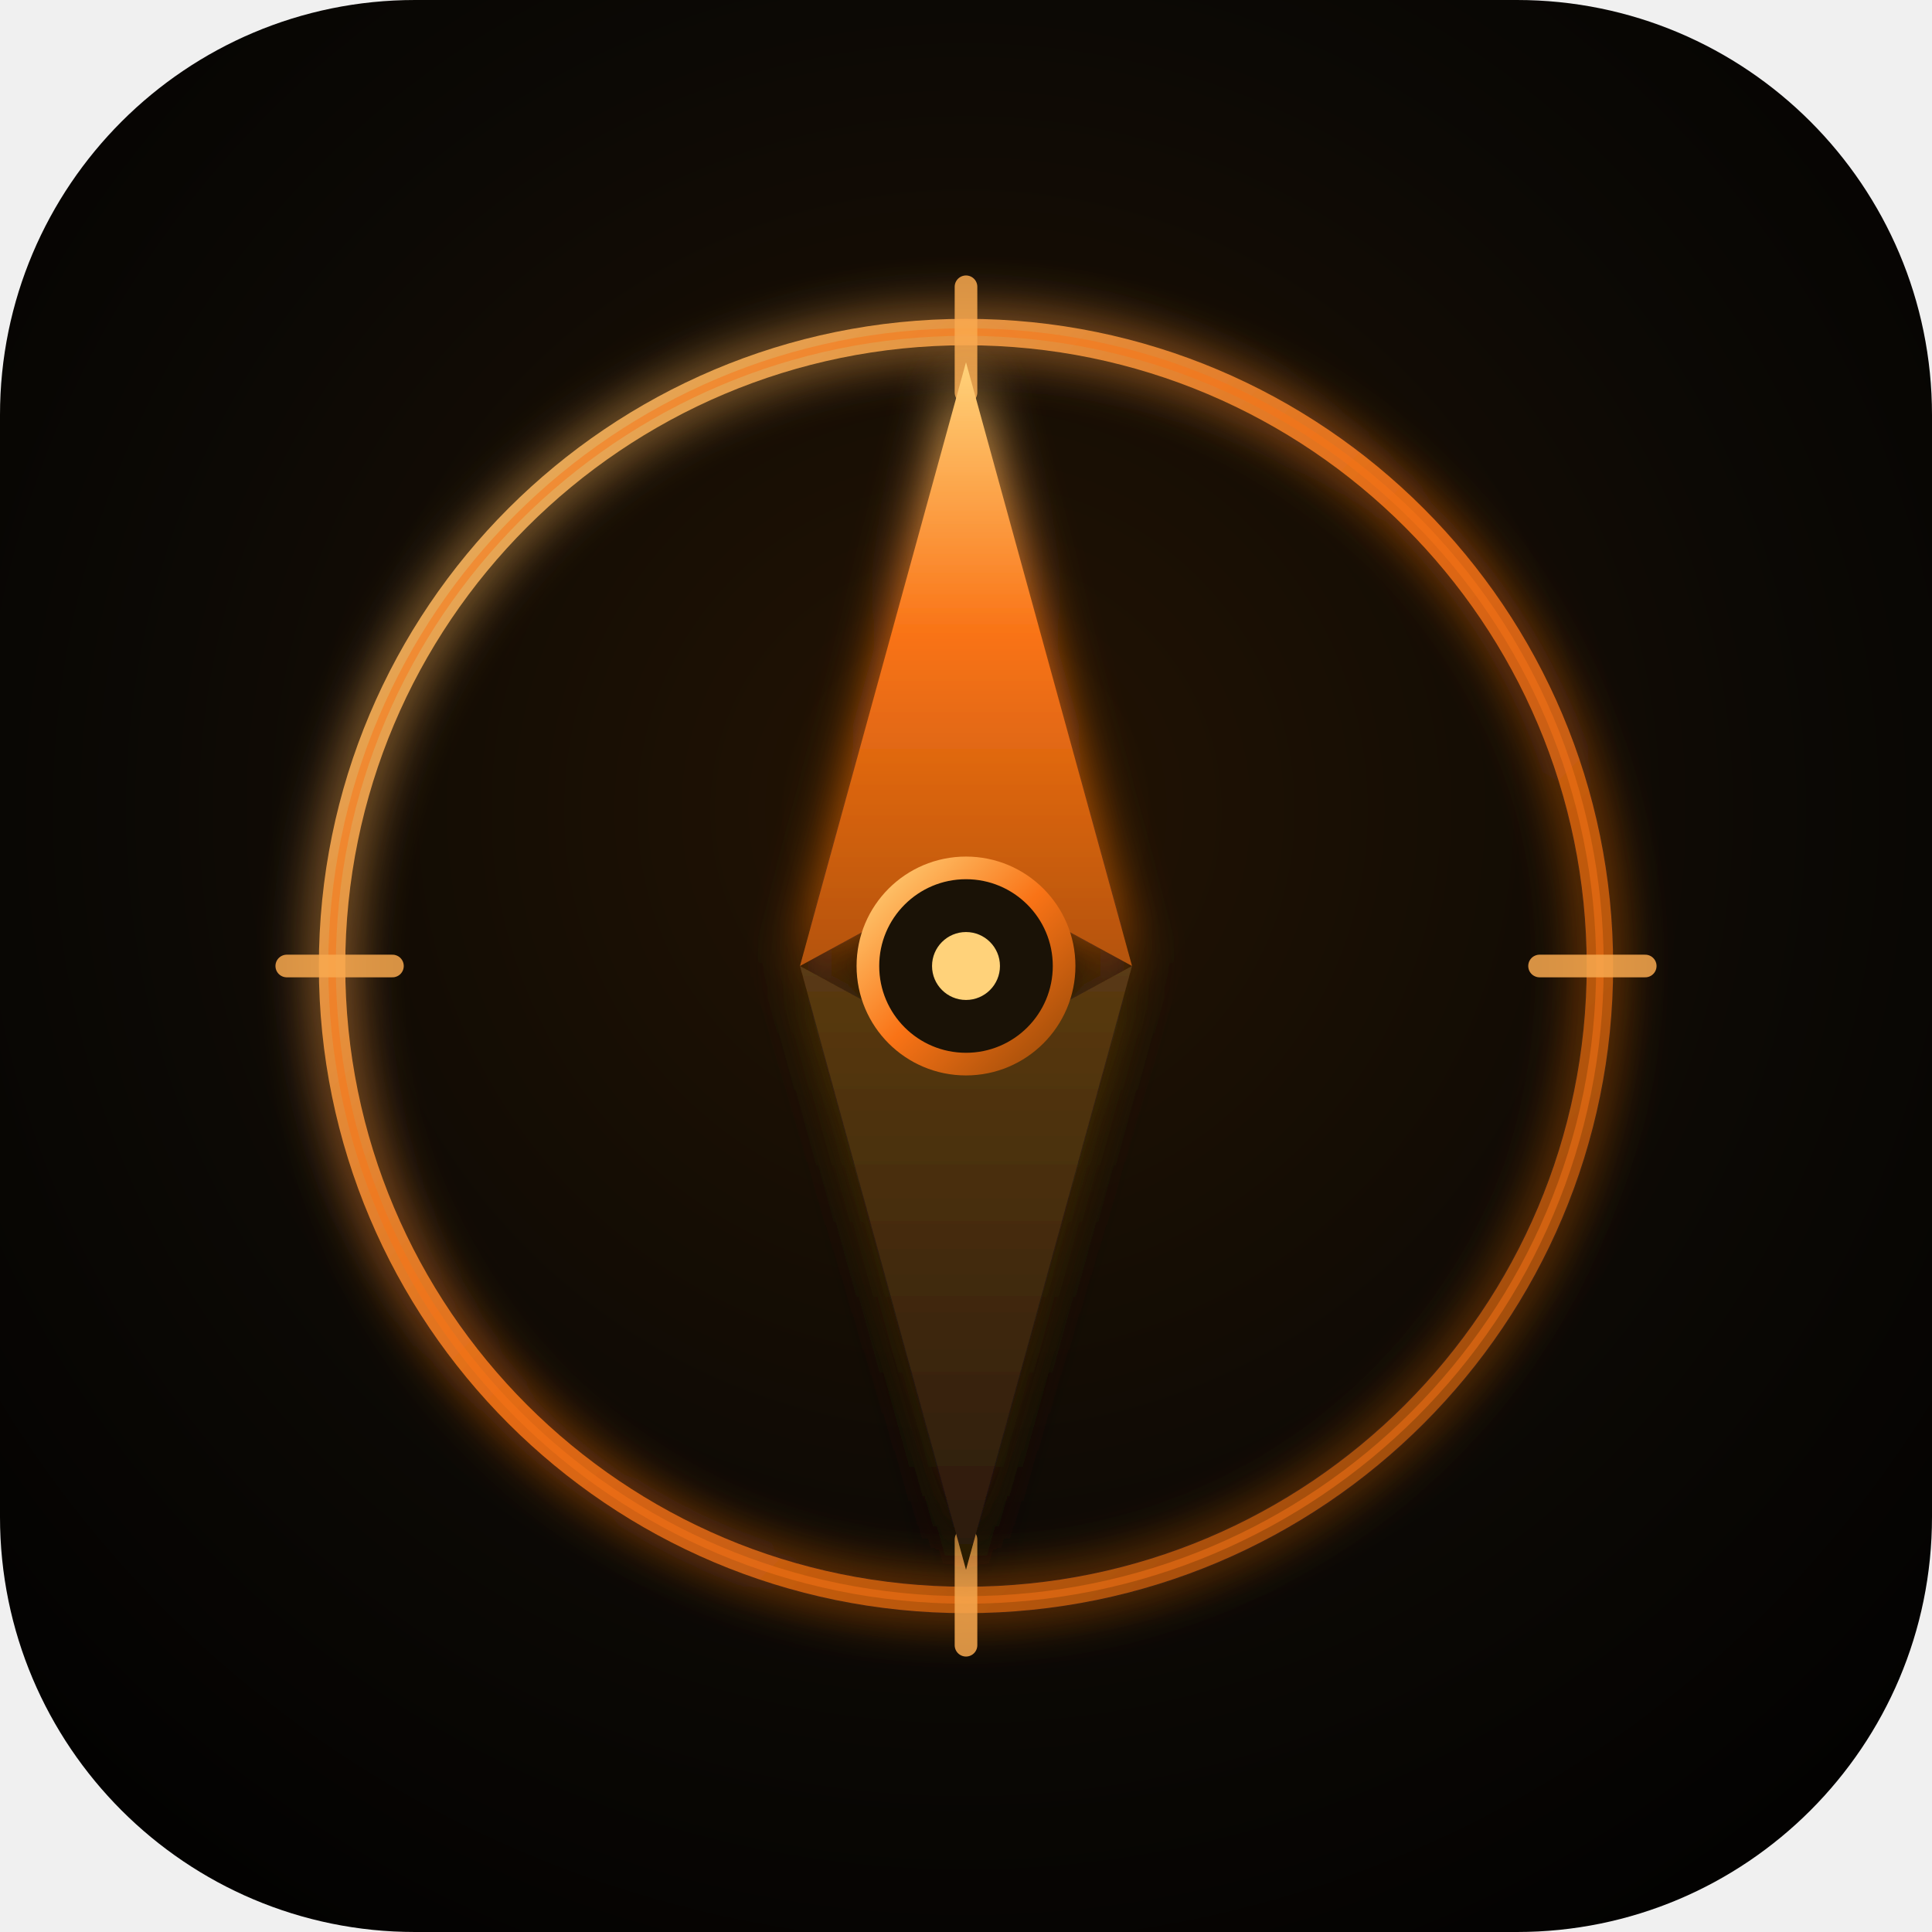
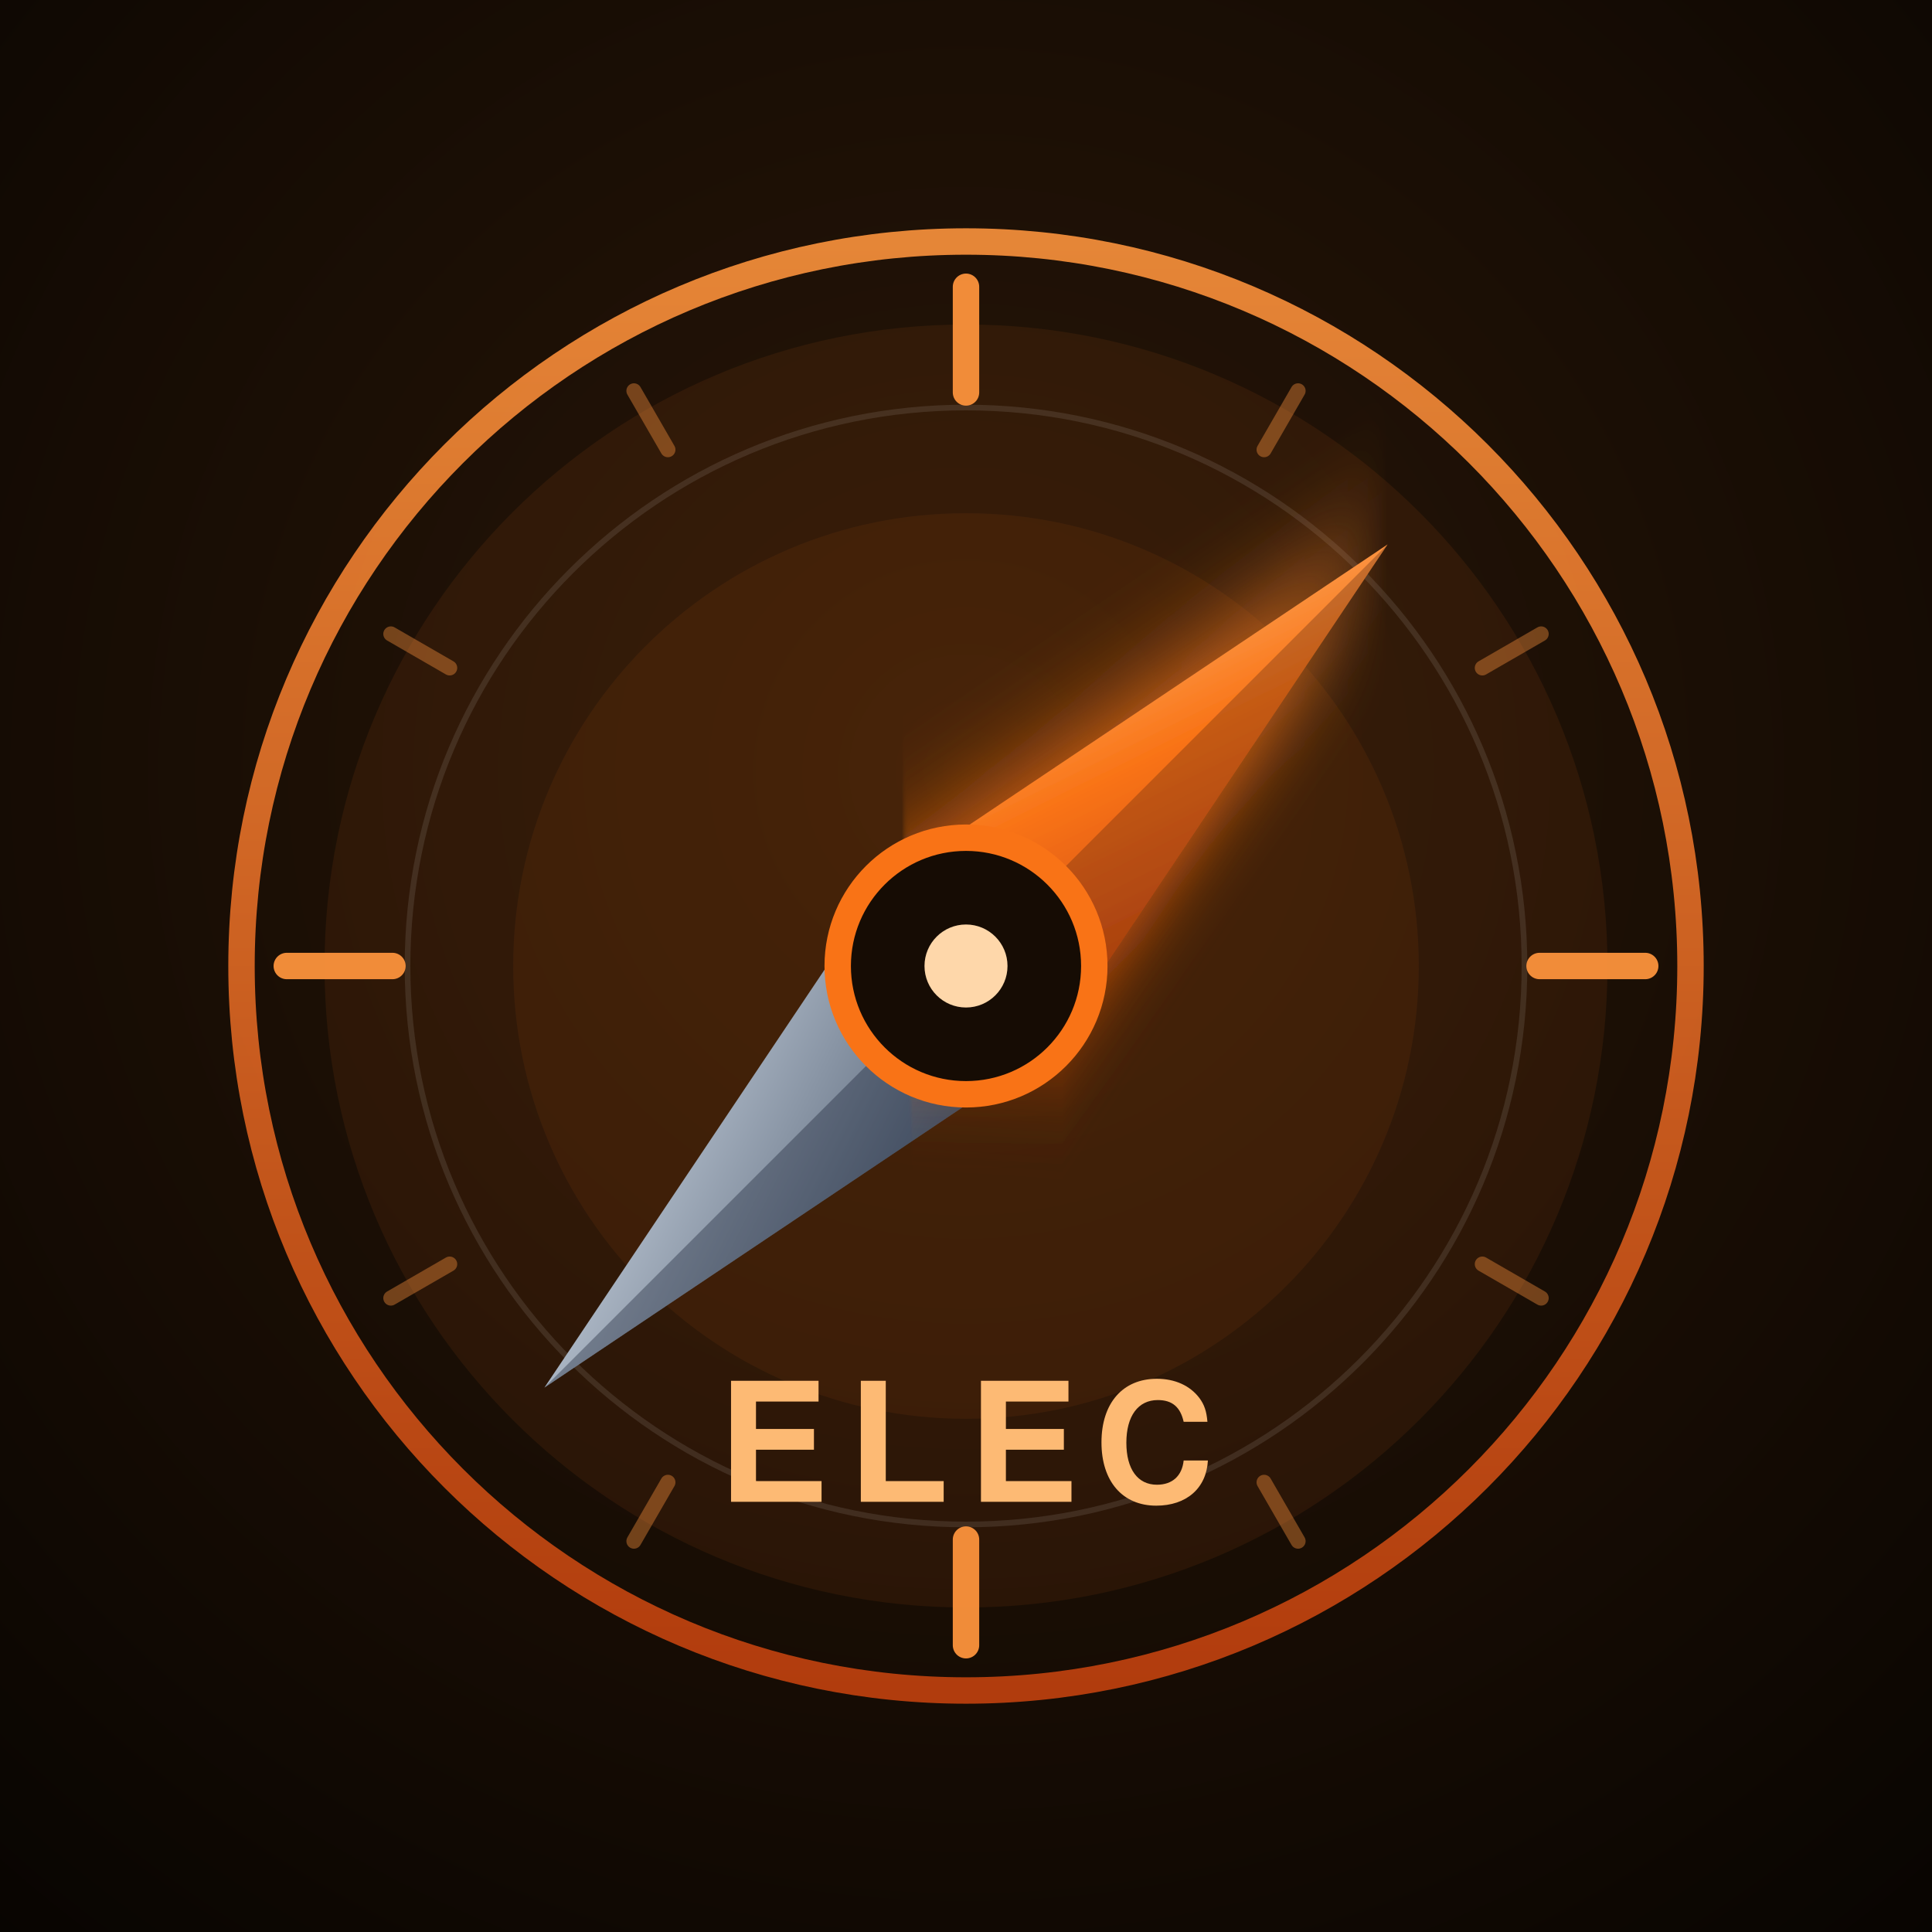
- <svg xmlns="http://www.w3.org/2000/svg" viewBox="0 0 512 512" width="512" height="512">
+ <svg xmlns="http://www.w3.org/2000/svg" viewBox="0 0 512 512">
  <defs>
-     <radialGradient id="bg" cx="50%" cy="42%" r="75%">
-       <stop offset="0%" stop-color="#241403" />
-       <stop offset="55%" stop-color="#0c0905" />
-       <stop offset="100%" stop-color="#000000" />
+     <radialGradient id="bg" cx="50%" cy="40%" r="80%">
+       <stop offset="0%" stop-color="#2a1708" />
+       <stop offset="60%" stop-color="#160c04" />
+       <stop offset="100%" stop-color="#070401" />
    </radialGradient>
-     <linearGradient id="needleN" x1="0" y1="0" x2="0" y2="1">
-       <stop offset="0%" stop-color="#ffd27a" />
+     <linearGradient id="needleN" x1="0" y1="0" x2="1" y2="1">
+       <stop offset="0%" stop-color="#fdba74" />
      <stop offset="45%" stop-color="#f97316" />
-       <stop offset="100%" stop-color="#b45309" />
+       <stop offset="100%" stop-color="#c2410e" />
    </linearGradient>
-     <linearGradient id="needleS" x1="0" y1="0" x2="0" y2="1">
-       <stop offset="0%" stop-color="#5a3a12" />
-       <stop offset="100%" stop-color="#2a1a06" />
+     <linearGradient id="needleS" x1="0" y1="1" x2="1" y2="0">
+       <stop offset="0%" stop-color="#cbd5e1" />
+       <stop offset="100%" stop-color="#475569" />
    </linearGradient>
-     <linearGradient id="ring" x1="0" y1="0" x2="1" y2="1">
-       <stop offset="0%" stop-color="#ffd27a" />
-       <stop offset="50%" stop-color="#f97316" />
-       <stop offset="100%" stop-color="#9a4a08" />
+     <linearGradient id="bezel" x1="0" y1="0" x2="0" y2="1">
+       <stop offset="0%" stop-color="#fb923c" />
+       <stop offset="100%" stop-color="#c2410e" />
    </linearGradient>
-     <filter id="glow" x="-50%" y="-50%" width="200%" height="200%">
-       <feGaussianBlur stdDeviation="7" result="b" />
+     <filter id="glow" x="-60%" y="-60%" width="220%" height="220%">
+       <feGaussianBlur stdDeviation="12" result="b" />
      <feMerge>
        <feMergeNode in="b" />
        <feMergeNode in="SourceGraphic" />
      </feMerge>
    </filter>
  </defs>
-   <rect width="512" height="512" rx="110" fill="url(#bg)" />
-   <circle cx="256" cy="256" r="168" fill="none" stroke="url(#ring)" stroke-width="7" opacity="0.9" filter="url(#glow)" />
-   <circle cx="256" cy="256" r="168" fill="none" stroke="#f97316" stroke-width="2" opacity="0.5" />
-   <g stroke="#f9a94f" stroke-width="6" stroke-linecap="round" opacity="0.85">
-     <line x1="256" y1="76" x2="256" y2="104" />
-     <line x1="256" y1="408" x2="256" y2="436" />
-     <line x1="76" y1="256" x2="104" y2="256" />
-     <line x1="408" y1="256" x2="436" y2="256" />
+   <rect width="512" height="512" fill="url(#bg)" />
+   <circle cx="256" cy="256" r="170" fill="#f97316" opacity="0.08" />
+   <circle cx="256" cy="256" r="120" fill="#f97316" opacity="0.07" />
+   <circle cx="256" cy="256" r="192" fill="none" stroke="url(#bezel)" stroke-width="7" opacity="0.9" />
+   <circle cx="256" cy="256" r="148" fill="none" stroke="#ffffff" stroke-width="1.5" opacity="0.10" />
+   <g stroke="#fb923c" stroke-linecap="round">
+     <g stroke-width="7" opacity="0.95">
+       <line x1="256" y1="76" x2="256" y2="104" />
+       <line x1="256" y1="76" x2="256" y2="104" transform="rotate(90 256 256)" />
+       <line x1="256" y1="76" x2="256" y2="104" transform="rotate(180 256 256)" />
+       <line x1="256" y1="76" x2="256" y2="104" transform="rotate(270 256 256)" />
+     </g>
+     <g stroke-width="4" opacity="0.40">
+       <line x1="256" y1="80" x2="256" y2="98" transform="rotate(30 256 256)" />
+       <line x1="256" y1="80" x2="256" y2="98" transform="rotate(60 256 256)" />
+       <line x1="256" y1="80" x2="256" y2="98" transform="rotate(120 256 256)" />
+       <line x1="256" y1="80" x2="256" y2="98" transform="rotate(150 256 256)" />
+       <line x1="256" y1="80" x2="256" y2="98" transform="rotate(210 256 256)" />
+       <line x1="256" y1="80" x2="256" y2="98" transform="rotate(240 256 256)" />
+       <line x1="256" y1="80" x2="256" y2="98" transform="rotate(300 256 256)" />
+       <line x1="256" y1="80" x2="256" y2="98" transform="rotate(330 256 256)" />
+     </g>
  </g>
-   <g filter="url(#glow)">
-     <polygon points="256,96 300,256 256,232 212,256" fill="url(#needleN)" />
-     <polygon points="256,416 300,256 256,280 212,256" fill="url(#needleS)" />
+   <g transform="rotate(45 256 256)">
+     <polygon points="256,414 286,262 256,236 226,262" fill="url(#needleS)" />
+     <polygon points="256,414 286,262 256,262" fill="#0f172a" opacity="0.35" />
+     <polygon points="256,98 286,250 256,276 226,250" fill="url(#needleN)" filter="url(#glow)" />
+     <polygon points="256,98 286,250 256,250" fill="#4a1e0c" opacity="0.30" />
  </g>
-   <circle cx="256" cy="256" r="26" fill="#1a1206" stroke="url(#ring)" stroke-width="6" />
-   <circle cx="256" cy="256" r="9" fill="#ffd27a" />
+   <circle cx="256" cy="256" r="34" fill="#160c04" stroke="#f97316" stroke-width="7" />
+   <circle cx="256" cy="256" r="11" fill="#fed7aa" />
+   <text x="256" y="398" font-family="Helvetica Neue, Helvetica, Arial, sans-serif" font-size="44" font-weight="800" letter-spacing="5" fill="#fdba74" text-anchor="middle">ELEC</text>
</svg>
